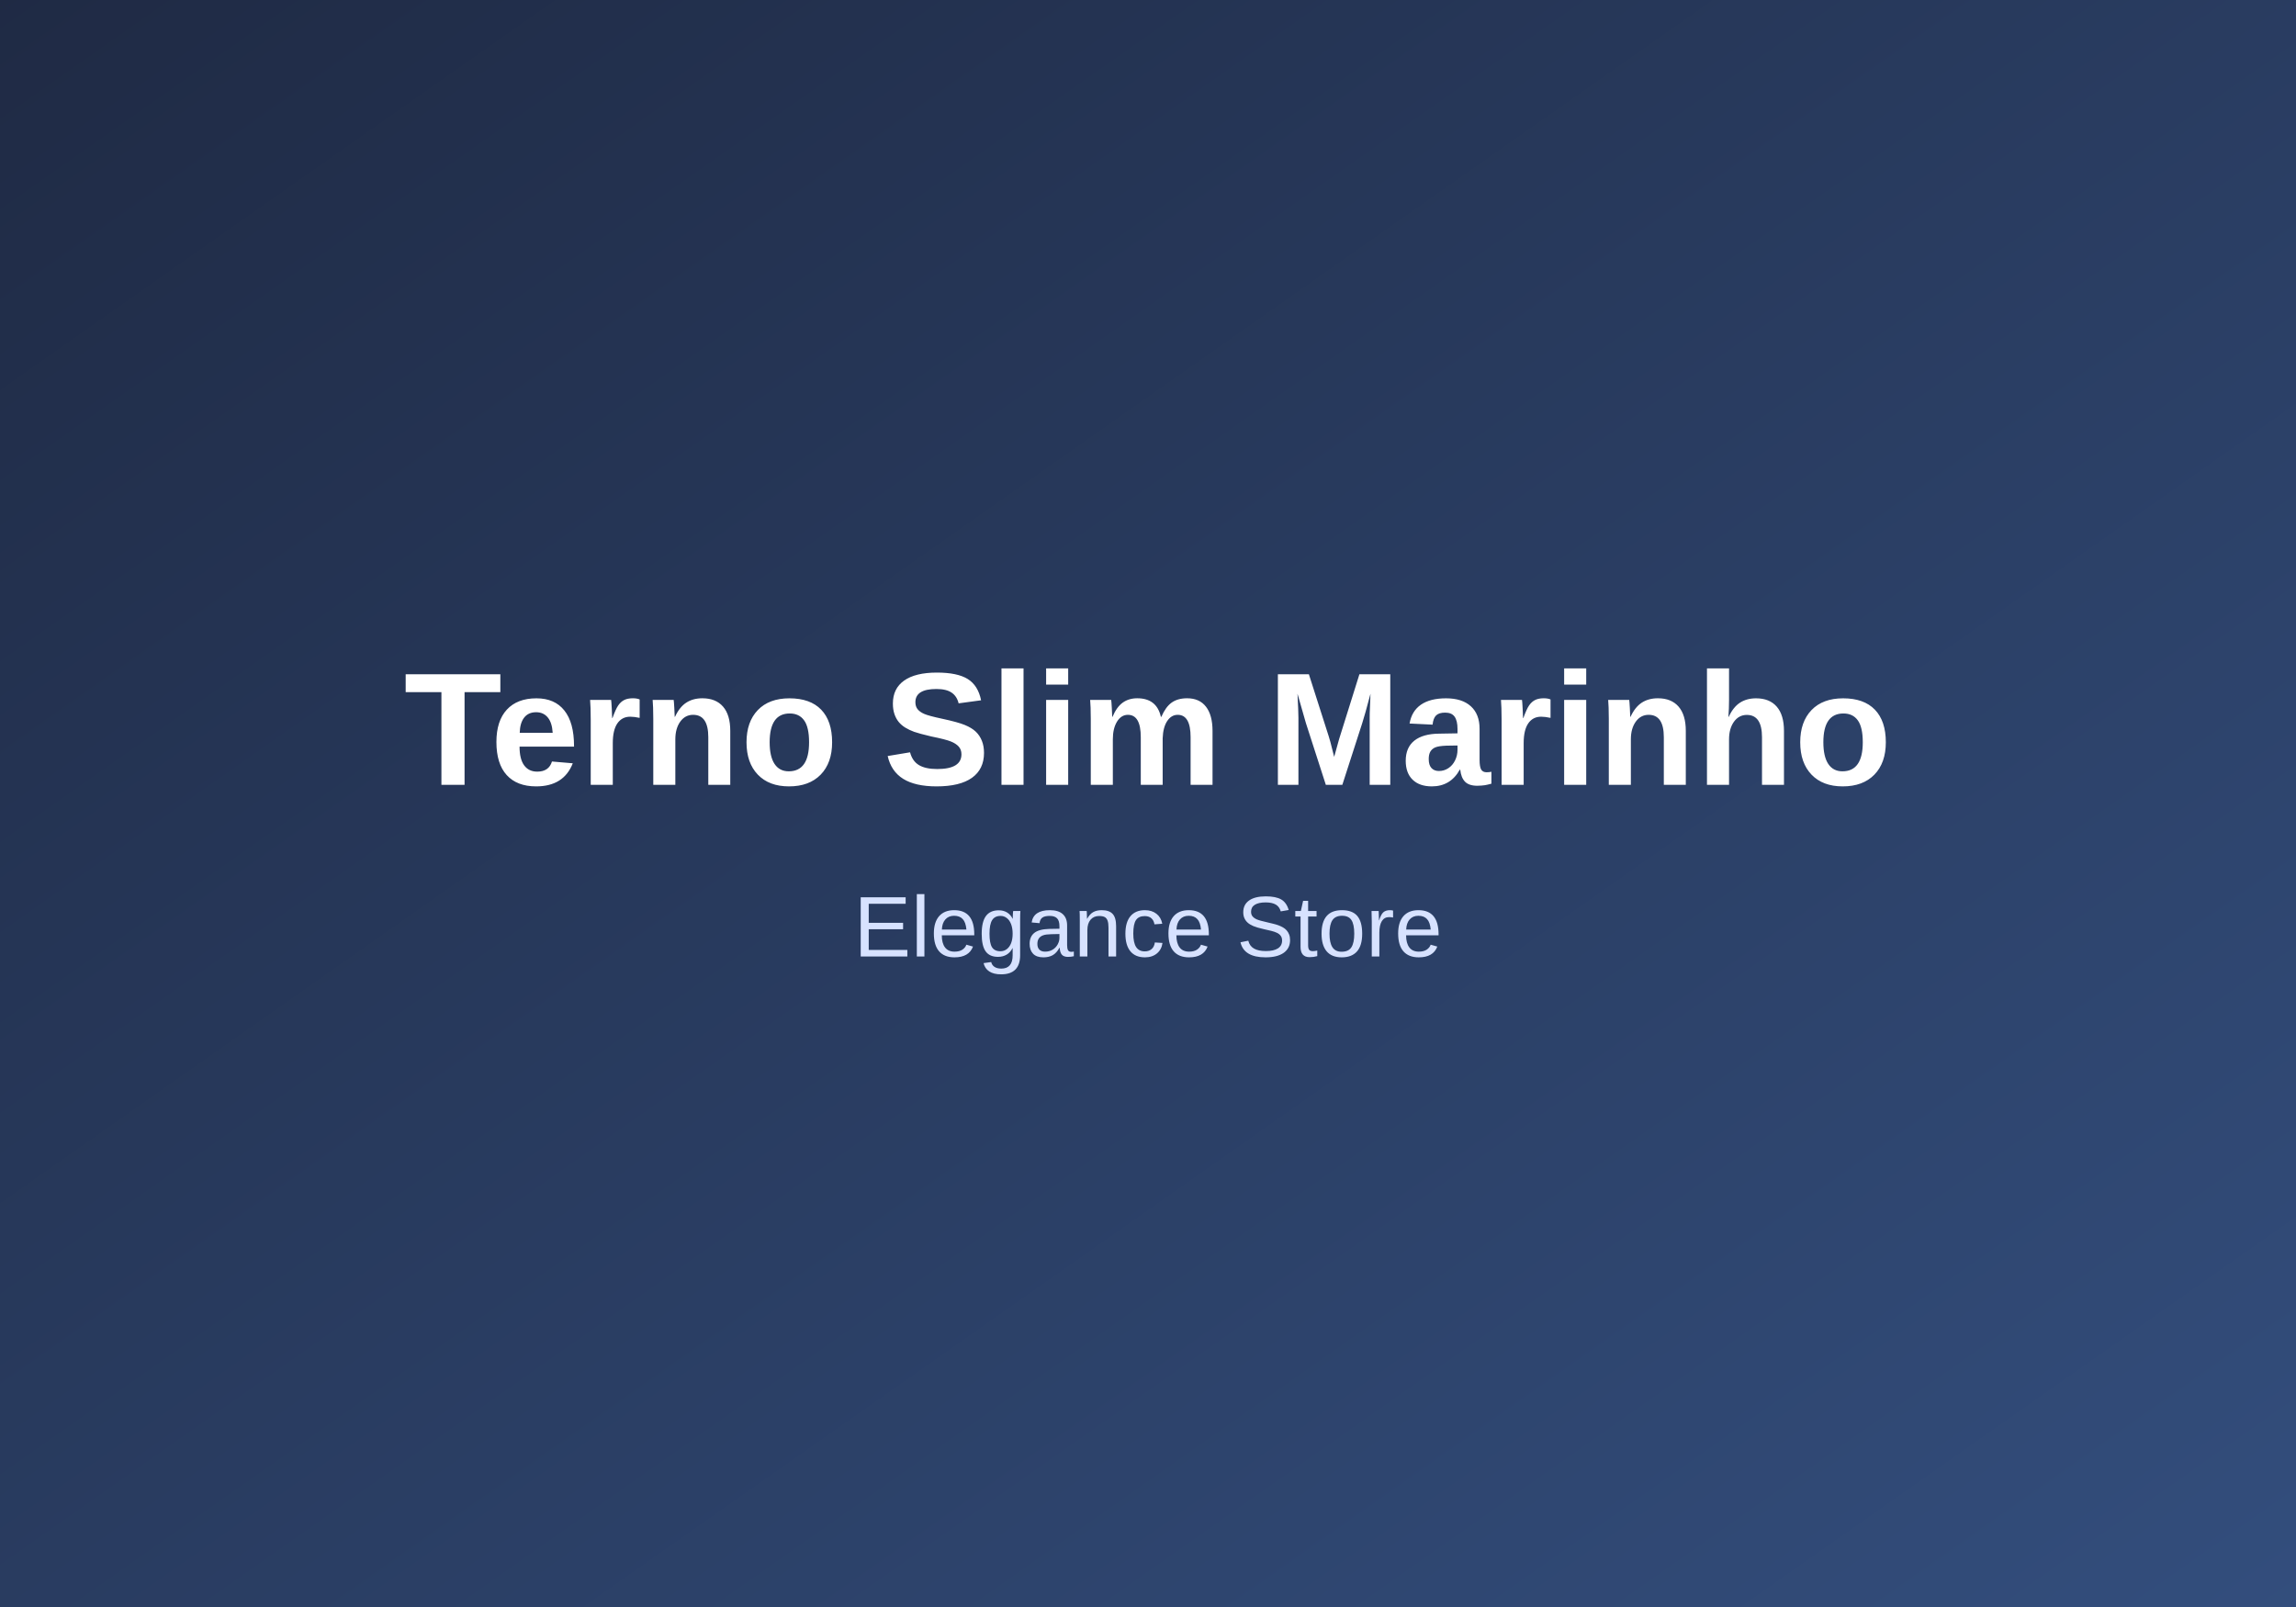
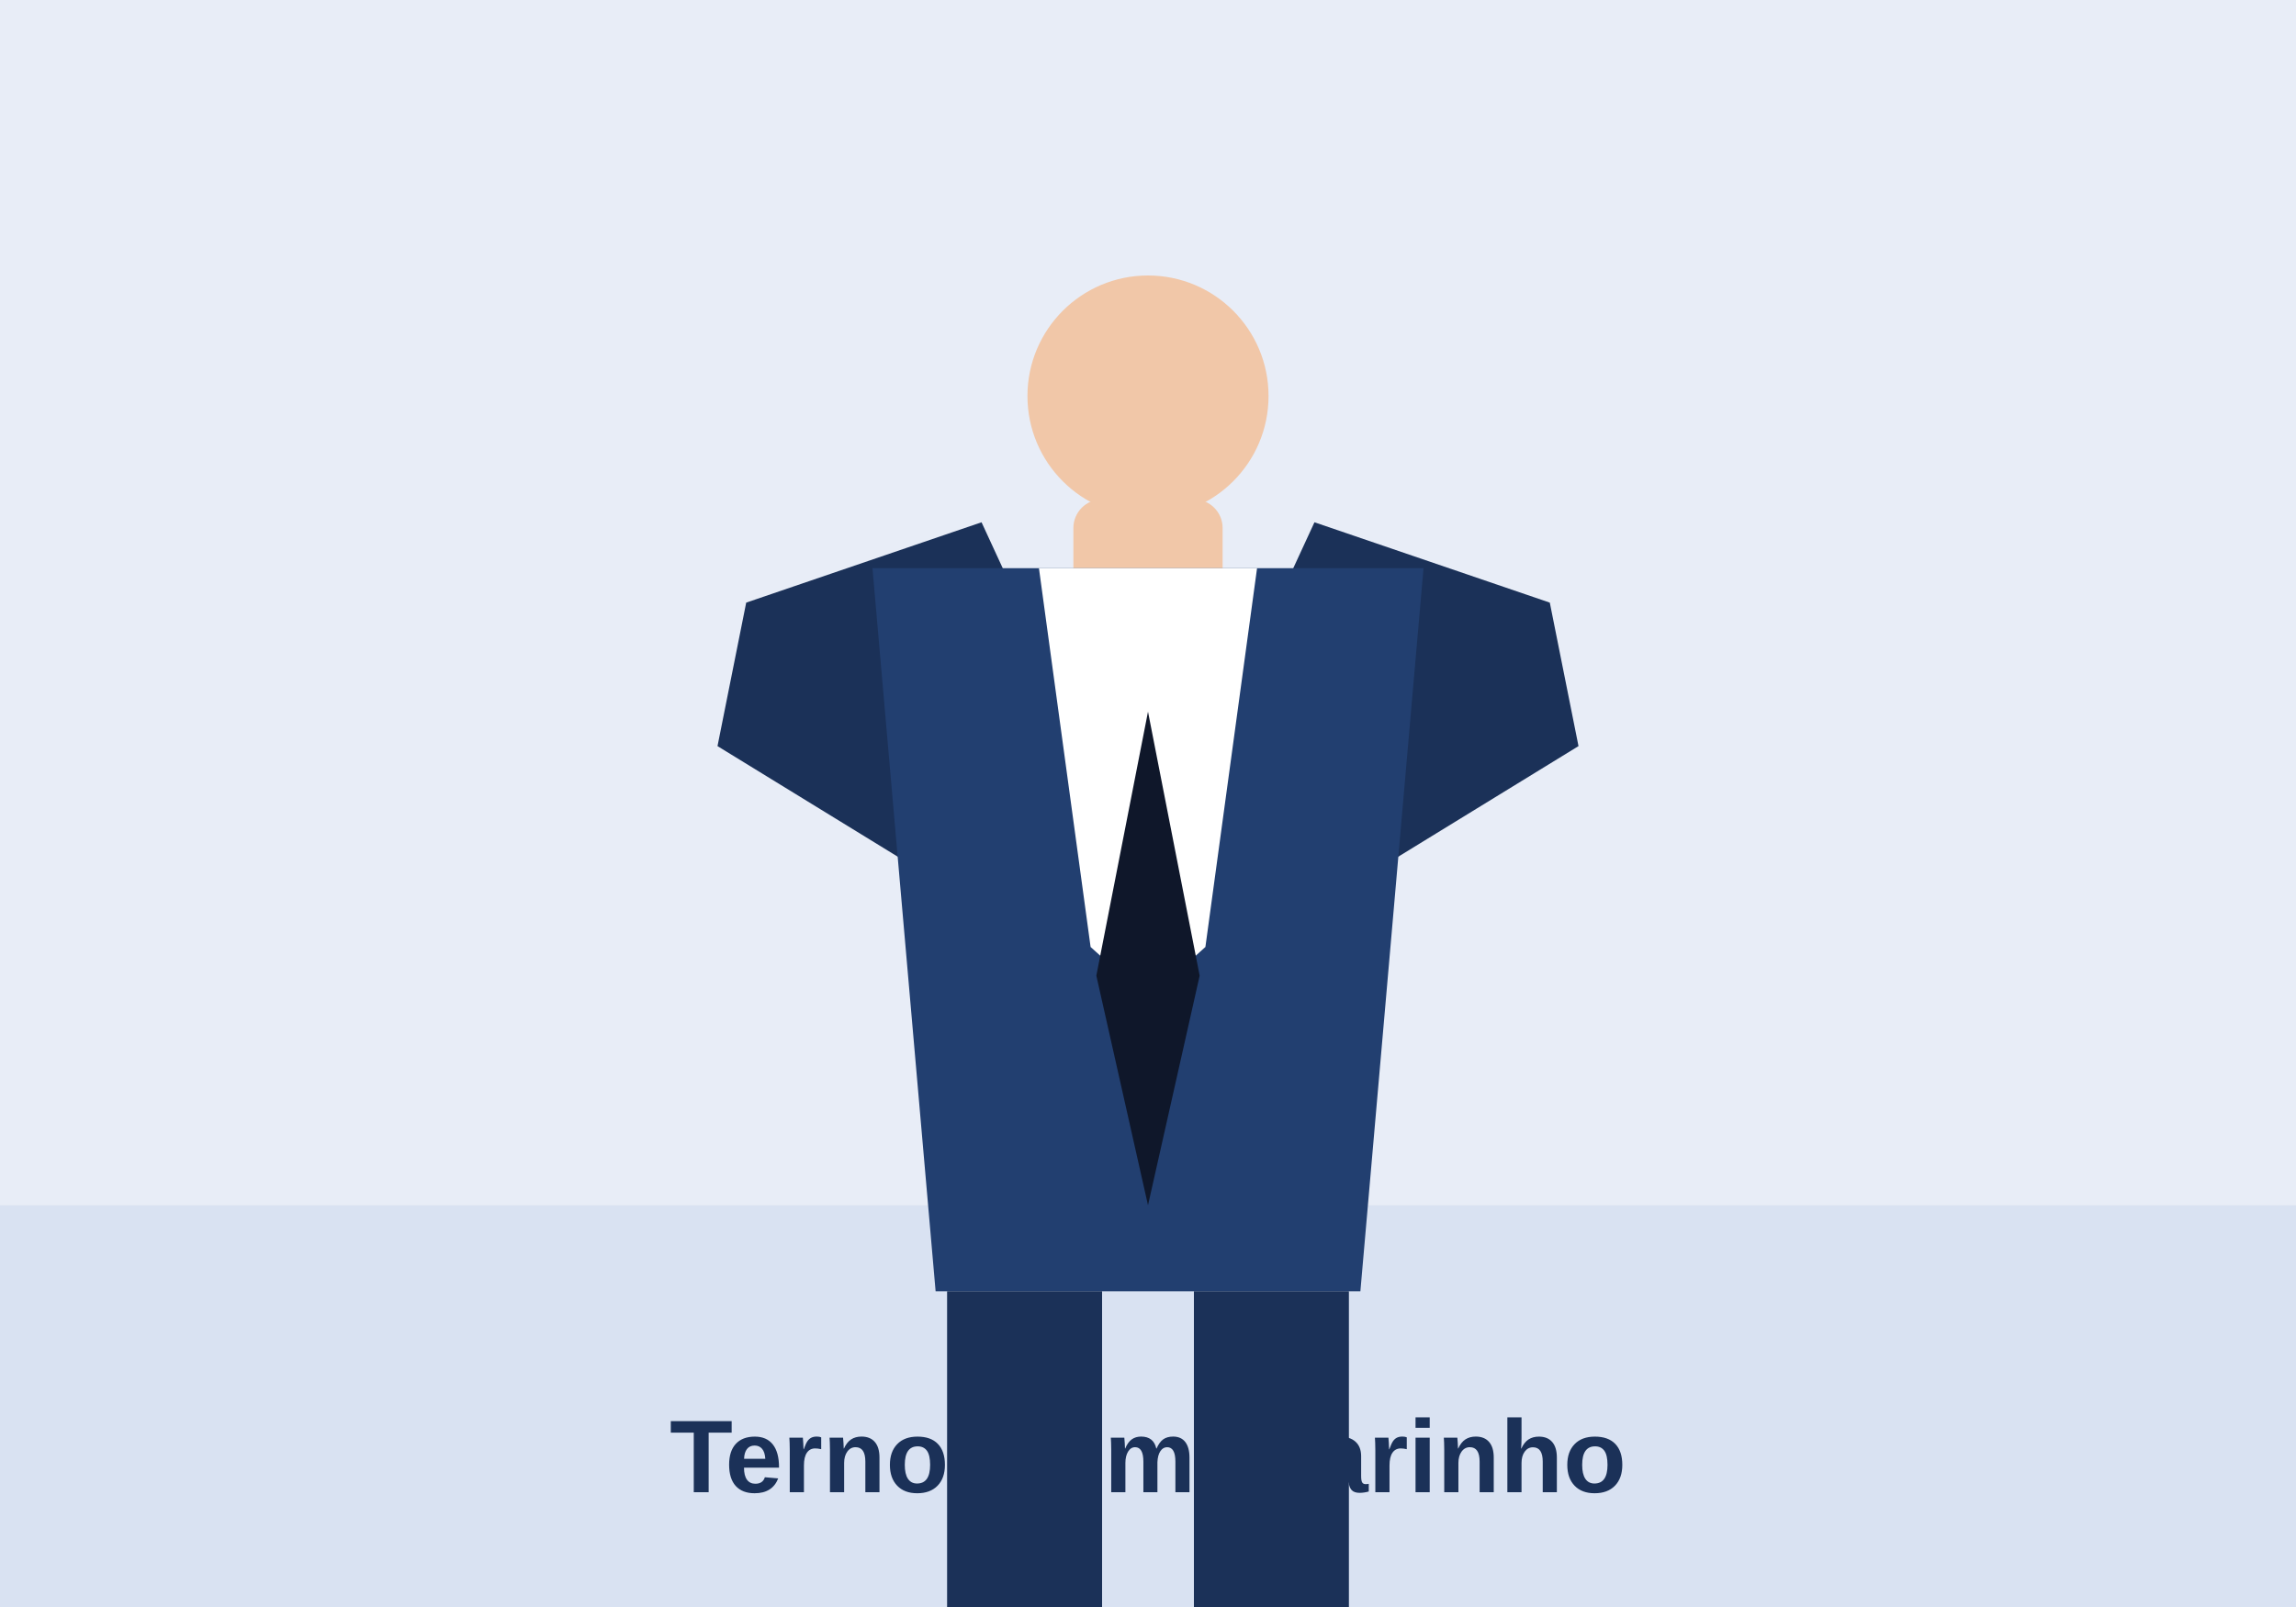
<svg xmlns="http://www.w3.org/2000/svg" width="800" height="560" viewBox="0 0 800 560">
-   <defs>
-     <linearGradient id="g" x1="0" y1="0" x2="1" y2="1">
-       <stop offset="0%" stop-color="#1f2a44" />
-       <stop offset="100%" stop-color="#334e7d" />
-     </linearGradient>
-   </defs>
-   <rect width="800" height="560" fill="url(#g)" />
-   <text x="50%" y="46%" dominant-baseline="middle" text-anchor="middle" fill="#ffffff" font-family="Arial" font-size="56" font-weight="700">Terno Slim Marinho</text>
-   <text x="50%" y="58%" dominant-baseline="middle" text-anchor="middle" fill="#d7e2ff" font-family="Arial" font-size="30">Elegance Store</text>
+   <rect width="800" height="560" fill="#e8edf7" />
+   <rect x="0" y="420" width="800" height="140" fill="#d9e2f2" />
+   <g transform="translate(400 90)">
+     <circle cx="0" cy="48" r="42" fill="#f1c7a8" />
+     <rect x="-26" y="84" width="52" height="38" rx="10" fill="#f1c7a8" />
+     <path d="M-140 120 L-58 92 L-22 170 L-62 224 L-150 170 Z" fill="#1b3158" />
+     <path d="M140 120 L58 92 L22 170 L62 224 L150 170 Z" fill="#1b3158" />
+     <path d="M-96 108 L96 108 L74 360 L-74 360 Z" fill="#223f70" />
+     <path d="M-38 108 L38 108 L20 240 L0 258 L-20 240 Z" fill="#ffffff" />
+     <path d="M0 158 L18 250 L0 330 L-18 250 Z" fill="#0f172a" />
+     <rect x="-70" y="360" width="54" height="160" fill="#1b3158" />
+     <rect x="16" y="360" width="54" height="160" fill="#1b3158" />
+   </g>
+   <text x="400" y="520" text-anchor="middle" fill="#1b3158" font-size="36" font-family="Arial" font-weight="700">Terno Slim Marinho</text>
</svg>
